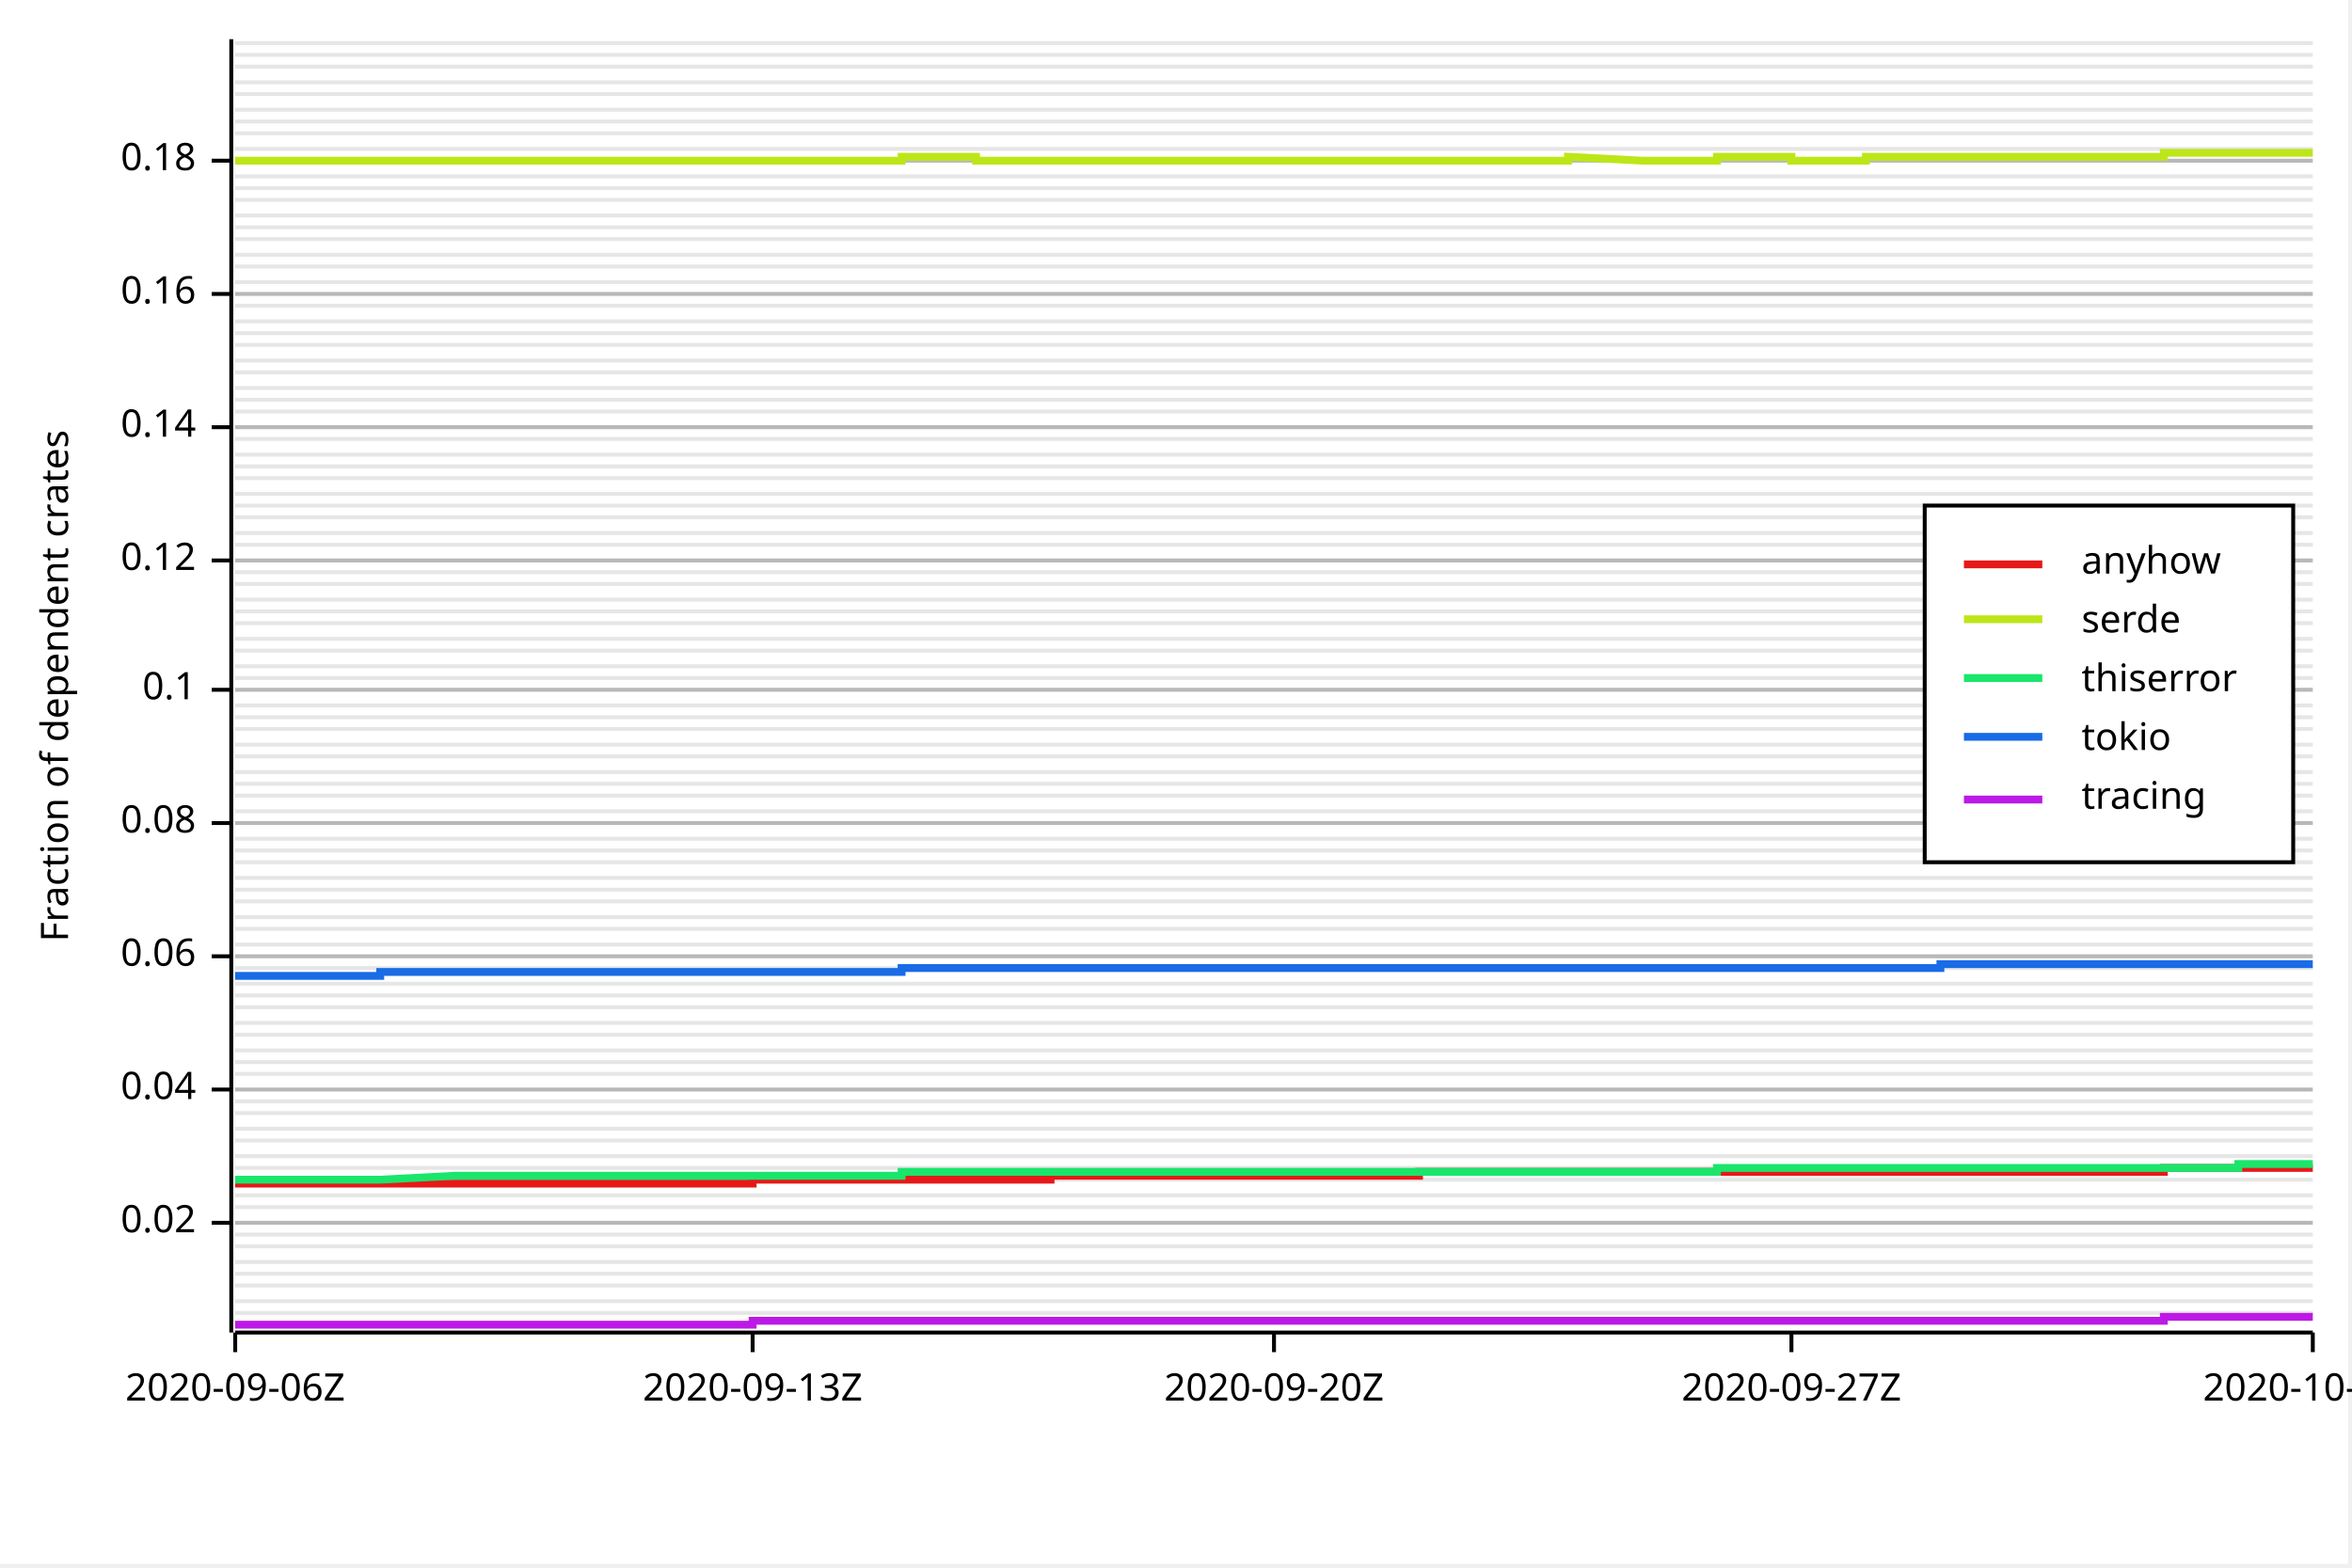
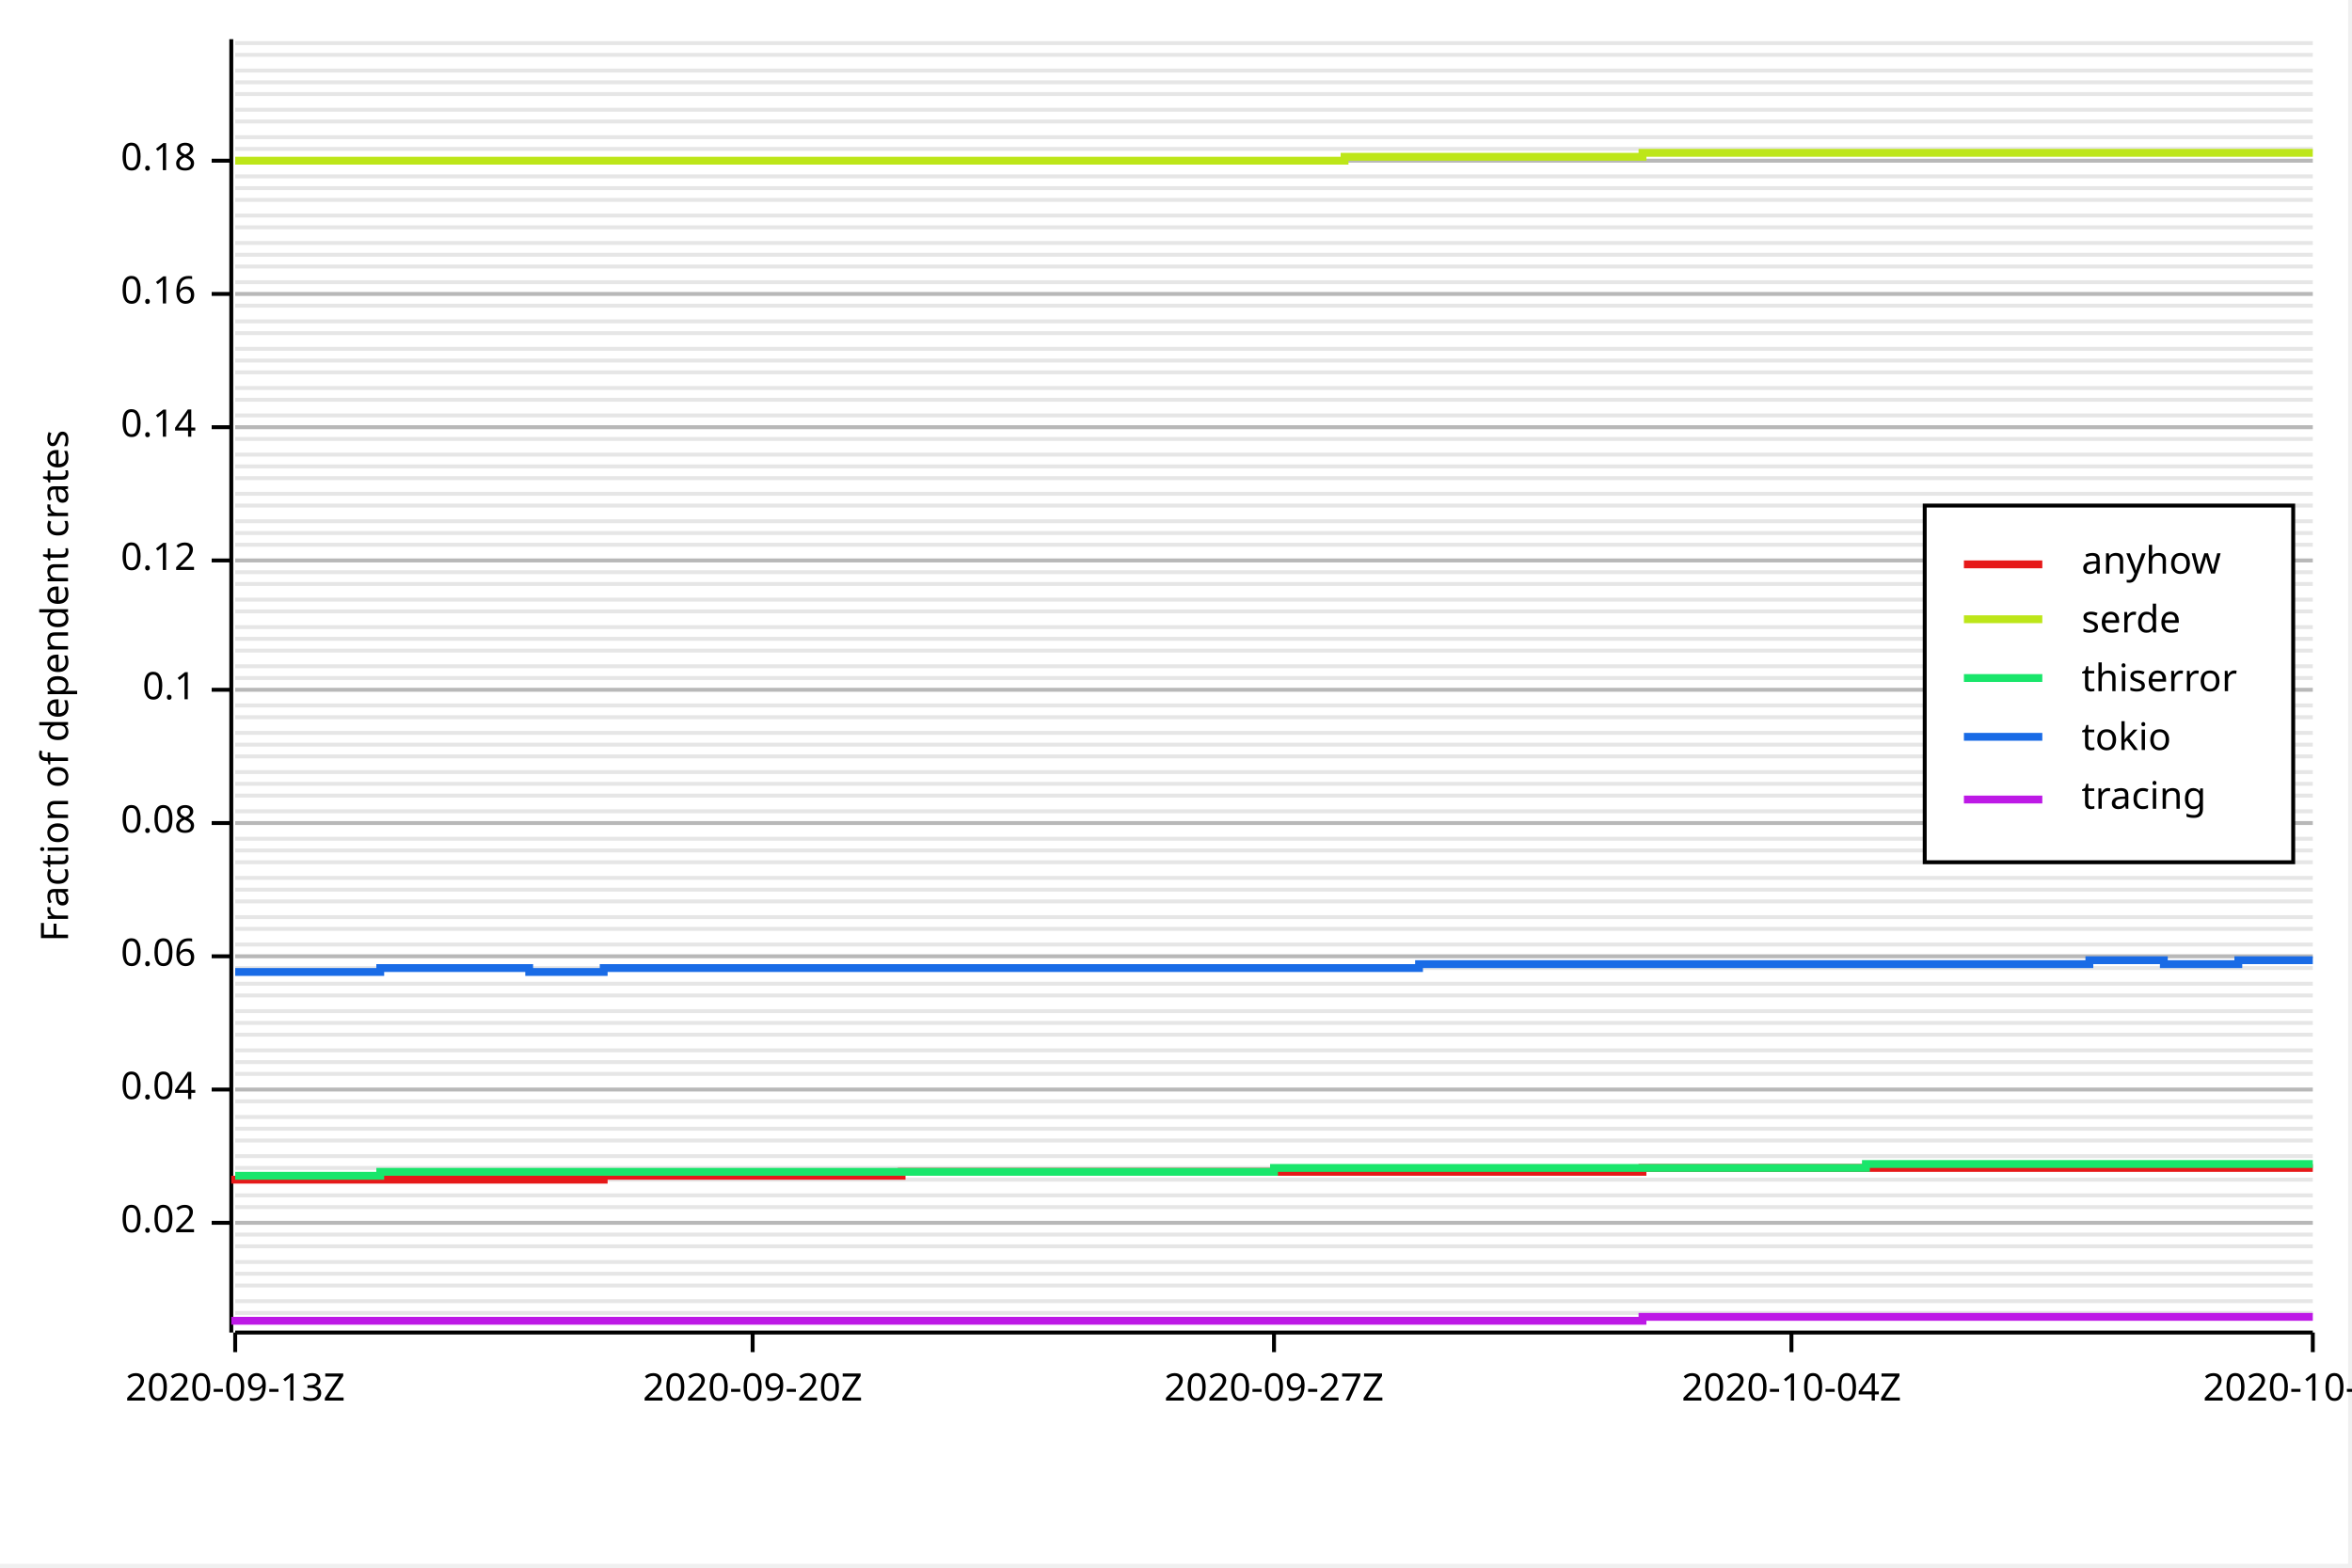
<svg xmlns="http://www.w3.org/2000/svg" width="600" height="400">
  <rect x="0" y="0" width="599" height="399" opacity="1" fill="#FFFFFF" stroke="none" />
  <line opacity="0.1" stroke="#000000" stroke-width="1" x1="60" y1="335" x2="590" y2="335" />
  <line opacity="0.1" stroke="#000000" stroke-width="1" x1="60" y1="332" x2="590" y2="332" />
  <line opacity="0.1" stroke="#000000" stroke-width="1" x1="60" y1="328" x2="590" y2="328" />
  <line opacity="0.1" stroke="#000000" stroke-width="1" x1="60" y1="325" x2="590" y2="325" />
  <line opacity="0.1" stroke="#000000" stroke-width="1" x1="60" y1="322" x2="590" y2="322" />
  <line opacity="0.1" stroke="#000000" stroke-width="1" x1="60" y1="318" x2="590" y2="318" />
  <line opacity="0.1" stroke="#000000" stroke-width="1" x1="60" y1="315" x2="590" y2="315" />
  <line opacity="0.1" stroke="#000000" stroke-width="1" x1="60" y1="312" x2="590" y2="312" />
  <line opacity="0.1" stroke="#000000" stroke-width="1" x1="60" y1="308" x2="590" y2="308" />
  <line opacity="0.1" stroke="#000000" stroke-width="1" x1="60" y1="305" x2="590" y2="305" />
  <line opacity="0.1" stroke="#000000" stroke-width="1" x1="60" y1="301" x2="590" y2="301" />
  <line opacity="0.1" stroke="#000000" stroke-width="1" x1="60" y1="298" x2="590" y2="298" />
  <line opacity="0.1" stroke="#000000" stroke-width="1" x1="60" y1="295" x2="590" y2="295" />
  <line opacity="0.1" stroke="#000000" stroke-width="1" x1="60" y1="291" x2="590" y2="291" />
  <line opacity="0.1" stroke="#000000" stroke-width="1" x1="60" y1="288" x2="590" y2="288" />
-   <line opacity="0.1" stroke="#000000" stroke-width="1" x1="60" y1="284" x2="590" y2="284" />
+   <line opacity="0.1" stroke="#000000" stroke-width="1" x1="60" y1="285" x2="590" y2="285" />
  <line opacity="0.1" stroke="#000000" stroke-width="1" x1="60" y1="281" x2="590" y2="281" />
  <line opacity="0.1" stroke="#000000" stroke-width="1" x1="60" y1="278" x2="590" y2="278" />
  <line opacity="0.1" stroke="#000000" stroke-width="1" x1="60" y1="274" x2="590" y2="274" />
  <line opacity="0.1" stroke="#000000" stroke-width="1" x1="60" y1="271" x2="590" y2="271" />
  <line opacity="0.1" stroke="#000000" stroke-width="1" x1="60" y1="268" x2="590" y2="268" />
  <line opacity="0.1" stroke="#000000" stroke-width="1" x1="60" y1="264" x2="590" y2="264" />
  <line opacity="0.1" stroke="#000000" stroke-width="1" x1="60" y1="261" x2="590" y2="261" />
-   <line opacity="0.1" stroke="#000000" stroke-width="1" x1="60" y1="257" x2="590" y2="257" />
+   <line opacity="0.1" stroke="#000000" stroke-width="1" x1="60" y1="258" x2="590" y2="258" />
  <line opacity="0.1" stroke="#000000" stroke-width="1" x1="60" y1="254" x2="590" y2="254" />
  <line opacity="0.1" stroke="#000000" stroke-width="1" x1="60" y1="251" x2="590" y2="251" />
  <line opacity="0.1" stroke="#000000" stroke-width="1" x1="60" y1="247" x2="590" y2="247" />
  <line opacity="0.1" stroke="#000000" stroke-width="1" x1="60" y1="244" x2="590" y2="244" />
  <line opacity="0.1" stroke="#000000" stroke-width="1" x1="60" y1="241" x2="590" y2="241" />
  <line opacity="0.1" stroke="#000000" stroke-width="1" x1="60" y1="237" x2="590" y2="237" />
  <line opacity="0.1" stroke="#000000" stroke-width="1" x1="60" y1="234" x2="590" y2="234" />
  <line opacity="0.1" stroke="#000000" stroke-width="1" x1="60" y1="230" x2="590" y2="230" />
  <line opacity="0.1" stroke="#000000" stroke-width="1" x1="60" y1="227" x2="590" y2="227" />
  <line opacity="0.1" stroke="#000000" stroke-width="1" x1="60" y1="224" x2="590" y2="224" />
  <line opacity="0.1" stroke="#000000" stroke-width="1" x1="60" y1="220" x2="590" y2="220" />
  <line opacity="0.1" stroke="#000000" stroke-width="1" x1="60" y1="217" x2="590" y2="217" />
  <line opacity="0.1" stroke="#000000" stroke-width="1" x1="60" y1="214" x2="590" y2="214" />
  <line opacity="0.1" stroke="#000000" stroke-width="1" x1="60" y1="210" x2="590" y2="210" />
  <line opacity="0.1" stroke="#000000" stroke-width="1" x1="60" y1="207" x2="590" y2="207" />
  <line opacity="0.1" stroke="#000000" stroke-width="1" x1="60" y1="203" x2="590" y2="203" />
  <line opacity="0.1" stroke="#000000" stroke-width="1" x1="60" y1="200" x2="590" y2="200" />
  <line opacity="0.1" stroke="#000000" stroke-width="1" x1="60" y1="197" x2="590" y2="197" />
  <line opacity="0.1" stroke="#000000" stroke-width="1" x1="60" y1="193" x2="590" y2="193" />
  <line opacity="0.1" stroke="#000000" stroke-width="1" x1="60" y1="190" x2="590" y2="190" />
-   <line opacity="0.1" stroke="#000000" stroke-width="1" x1="60" y1="186" x2="590" y2="186" />
+   <line opacity="0.1" stroke="#000000" stroke-width="1" x1="60" y1="187" x2="590" y2="187" />
  <line opacity="0.1" stroke="#000000" stroke-width="1" x1="60" y1="183" x2="590" y2="183" />
  <line opacity="0.1" stroke="#000000" stroke-width="1" x1="60" y1="180" x2="590" y2="180" />
  <line opacity="0.1" stroke="#000000" stroke-width="1" x1="60" y1="176" x2="590" y2="176" />
  <line opacity="0.1" stroke="#000000" stroke-width="1" x1="60" y1="173" x2="590" y2="173" />
  <line opacity="0.1" stroke="#000000" stroke-width="1" x1="60" y1="170" x2="590" y2="170" />
  <line opacity="0.1" stroke="#000000" stroke-width="1" x1="60" y1="166" x2="590" y2="166" />
  <line opacity="0.1" stroke="#000000" stroke-width="1" x1="60" y1="163" x2="590" y2="163" />
-   <line opacity="0.1" stroke="#000000" stroke-width="1" x1="60" y1="159" x2="590" y2="159" />
+   <line opacity="0.1" stroke="#000000" stroke-width="1" x1="60" y1="160" x2="590" y2="160" />
  <line opacity="0.1" stroke="#000000" stroke-width="1" x1="60" y1="156" x2="590" y2="156" />
  <line opacity="0.1" stroke="#000000" stroke-width="1" x1="60" y1="153" x2="590" y2="153" />
  <line opacity="0.1" stroke="#000000" stroke-width="1" x1="60" y1="149" x2="590" y2="149" />
  <line opacity="0.1" stroke="#000000" stroke-width="1" x1="60" y1="146" x2="590" y2="146" />
  <line opacity="0.1" stroke="#000000" stroke-width="1" x1="60" y1="143" x2="590" y2="143" />
  <line opacity="0.1" stroke="#000000" stroke-width="1" x1="60" y1="139" x2="590" y2="139" />
  <line opacity="0.1" stroke="#000000" stroke-width="1" x1="60" y1="136" x2="590" y2="136" />
-   <line opacity="0.1" stroke="#000000" stroke-width="1" x1="60" y1="132" x2="590" y2="132" />
+   <line opacity="0.1" stroke="#000000" stroke-width="1" x1="60" y1="133" x2="590" y2="133" />
  <line opacity="0.1" stroke="#000000" stroke-width="1" x1="60" y1="129" x2="590" y2="129" />
  <line opacity="0.1" stroke="#000000" stroke-width="1" x1="60" y1="126" x2="590" y2="126" />
  <line opacity="0.1" stroke="#000000" stroke-width="1" x1="60" y1="122" x2="590" y2="122" />
  <line opacity="0.1" stroke="#000000" stroke-width="1" x1="60" y1="119" x2="590" y2="119" />
  <line opacity="0.1" stroke="#000000" stroke-width="1" x1="60" y1="116" x2="590" y2="116" />
  <line opacity="0.1" stroke="#000000" stroke-width="1" x1="60" y1="112" x2="590" y2="112" />
  <line opacity="0.1" stroke="#000000" stroke-width="1" x1="60" y1="109" x2="590" y2="109" />
-   <line opacity="0.1" stroke="#000000" stroke-width="1" x1="60" y1="105" x2="590" y2="105" />
+   <line opacity="0.1" stroke="#000000" stroke-width="1" x1="60" y1="106" x2="590" y2="106" />
  <line opacity="0.1" stroke="#000000" stroke-width="1" x1="60" y1="102" x2="590" y2="102" />
  <line opacity="0.1" stroke="#000000" stroke-width="1" x1="60" y1="99" x2="590" y2="99" />
  <line opacity="0.1" stroke="#000000" stroke-width="1" x1="60" y1="95" x2="590" y2="95" />
  <line opacity="0.1" stroke="#000000" stroke-width="1" x1="60" y1="92" x2="590" y2="92" />
-   <line opacity="0.1" stroke="#000000" stroke-width="1" x1="60" y1="88" x2="590" y2="88" />
+   <line opacity="0.1" stroke="#000000" stroke-width="1" x1="60" y1="89" x2="590" y2="89" />
  <line opacity="0.1" stroke="#000000" stroke-width="1" x1="60" y1="85" x2="590" y2="85" />
  <line opacity="0.1" stroke="#000000" stroke-width="1" x1="60" y1="82" x2="590" y2="82" />
  <line opacity="0.1" stroke="#000000" stroke-width="1" x1="60" y1="78" x2="590" y2="78" />
  <line opacity="0.1" stroke="#000000" stroke-width="1" x1="60" y1="75" x2="590" y2="75" />
  <line opacity="0.1" stroke="#000000" stroke-width="1" x1="60" y1="72" x2="590" y2="72" />
  <line opacity="0.1" stroke="#000000" stroke-width="1" x1="60" y1="68" x2="590" y2="68" />
  <line opacity="0.1" stroke="#000000" stroke-width="1" x1="60" y1="65" x2="590" y2="65" />
-   <line opacity="0.1" stroke="#000000" stroke-width="1" x1="60" y1="61" x2="590" y2="61" />
+   <line opacity="0.1" stroke="#000000" stroke-width="1" x1="60" y1="62" x2="590" y2="62" />
  <line opacity="0.1" stroke="#000000" stroke-width="1" x1="60" y1="58" x2="590" y2="58" />
  <line opacity="0.1" stroke="#000000" stroke-width="1" x1="60" y1="55" x2="590" y2="55" />
  <line opacity="0.1" stroke="#000000" stroke-width="1" x1="60" y1="51" x2="590" y2="51" />
  <line opacity="0.1" stroke="#000000" stroke-width="1" x1="60" y1="48" x2="590" y2="48" />
  <line opacity="0.1" stroke="#000000" stroke-width="1" x1="60" y1="45" x2="590" y2="45" />
  <line opacity="0.1" stroke="#000000" stroke-width="1" x1="60" y1="41" x2="590" y2="41" />
  <line opacity="0.1" stroke="#000000" stroke-width="1" x1="60" y1="38" x2="590" y2="38" />
-   <line opacity="0.1" stroke="#000000" stroke-width="1" x1="60" y1="34" x2="590" y2="34" />
+   <line opacity="0.1" stroke="#000000" stroke-width="1" x1="60" y1="35" x2="590" y2="35" />
  <line opacity="0.1" stroke="#000000" stroke-width="1" x1="60" y1="31" x2="590" y2="31" />
  <line opacity="0.1" stroke="#000000" stroke-width="1" x1="60" y1="28" x2="590" y2="28" />
  <line opacity="0.1" stroke="#000000" stroke-width="1" x1="60" y1="24" x2="590" y2="24" />
  <line opacity="0.1" stroke="#000000" stroke-width="1" x1="60" y1="21" x2="590" y2="21" />
-   <line opacity="0.1" stroke="#000000" stroke-width="1" x1="60" y1="17" x2="590" y2="17" />
+   <line opacity="0.1" stroke="#000000" stroke-width="1" x1="60" y1="18" x2="590" y2="18" />
  <line opacity="0.1" stroke="#000000" stroke-width="1" x1="60" y1="14" x2="590" y2="14" />
  <line opacity="0.1" stroke="#000000" stroke-width="1" x1="60" y1="11" x2="590" y2="11" />
  <text x="10" y="175" dy="0.76em" text-anchor="middle" font-family="sans-serif" font-size="9.677" opacity="1" fill="#000000" transform="rotate(270, 10, 175)">
Fraction of dependent crates
</text>
  <line opacity="0.2" stroke="#000000" stroke-width="1" x1="60" y1="312" x2="590" y2="312" />
  <line opacity="0.2" stroke="#000000" stroke-width="1" x1="60" y1="278" x2="590" y2="278" />
  <line opacity="0.2" stroke="#000000" stroke-width="1" x1="60" y1="244" x2="590" y2="244" />
  <line opacity="0.2" stroke="#000000" stroke-width="1" x1="60" y1="210" x2="590" y2="210" />
  <line opacity="0.2" stroke="#000000" stroke-width="1" x1="60" y1="176" x2="590" y2="176" />
  <line opacity="0.2" stroke="#000000" stroke-width="1" x1="60" y1="143" x2="590" y2="143" />
  <line opacity="0.2" stroke="#000000" stroke-width="1" x1="60" y1="109" x2="590" y2="109" />
  <line opacity="0.2" stroke="#000000" stroke-width="1" x1="60" y1="75" x2="590" y2="75" />
  <line opacity="0.2" stroke="#000000" stroke-width="1" x1="60" y1="41" x2="590" y2="41" />
  <polyline fill="none" opacity="1" stroke="#000000" stroke-width="1" points="59,10 59,340 " />
  <text x="50" y="312" dy="0.5ex" text-anchor="end" font-family="sans-serif" font-size="9.677" opacity="1" fill="#000000">
0.02
</text>
  <polyline fill="none" opacity="1" stroke="#000000" stroke-width="1" points="54,312 59,312 " />
  <text x="50" y="278" dy="0.5ex" text-anchor="end" font-family="sans-serif" font-size="9.677" opacity="1" fill="#000000">
0.04
</text>
  <polyline fill="none" opacity="1" stroke="#000000" stroke-width="1" points="54,278 59,278 " />
  <text x="50" y="244" dy="0.5ex" text-anchor="end" font-family="sans-serif" font-size="9.677" opacity="1" fill="#000000">
0.06
</text>
  <polyline fill="none" opacity="1" stroke="#000000" stroke-width="1" points="54,244 59,244 " />
  <text x="50" y="210" dy="0.5ex" text-anchor="end" font-family="sans-serif" font-size="9.677" opacity="1" fill="#000000">
0.08
</text>
  <polyline fill="none" opacity="1" stroke="#000000" stroke-width="1" points="54,210 59,210 " />
  <text x="50" y="176" dy="0.5ex" text-anchor="end" font-family="sans-serif" font-size="9.677" opacity="1" fill="#000000">
0.1
</text>
  <polyline fill="none" opacity="1" stroke="#000000" stroke-width="1" points="54,176 59,176 " />
  <text x="50" y="143" dy="0.5ex" text-anchor="end" font-family="sans-serif" font-size="9.677" opacity="1" fill="#000000">
0.12
</text>
  <polyline fill="none" opacity="1" stroke="#000000" stroke-width="1" points="54,143 59,143 " />
  <text x="50" y="109" dy="0.5ex" text-anchor="end" font-family="sans-serif" font-size="9.677" opacity="1" fill="#000000">
0.14
</text>
  <polyline fill="none" opacity="1" stroke="#000000" stroke-width="1" points="54,109 59,109 " />
  <text x="50" y="75" dy="0.5ex" text-anchor="end" font-family="sans-serif" font-size="9.677" opacity="1" fill="#000000">
0.16
</text>
  <polyline fill="none" opacity="1" stroke="#000000" stroke-width="1" points="54,75 59,75 " />
  <text x="50" y="41" dy="0.5ex" text-anchor="end" font-family="sans-serif" font-size="9.677" opacity="1" fill="#000000">
0.18
</text>
  <polyline fill="none" opacity="1" stroke="#000000" stroke-width="1" points="54,41 59,41 " />
  <polyline fill="none" opacity="1" stroke="#000000" stroke-width="1" points="60,340 590,340 " />
  <text x="60" y="350" dy="0.76em" text-anchor="middle" font-family="sans-serif" font-size="9.677" opacity="1" fill="#000000">
- 2020-09-06Z
+ 2020-09-13Z
</text>
  <polyline fill="none" opacity="1" stroke="#000000" stroke-width="1" points="60,340 60,345 " />
  <text x="192" y="350" dy="0.76em" text-anchor="middle" font-family="sans-serif" font-size="9.677" opacity="1" fill="#000000">
- 2020-09-13Z
+ 2020-09-20Z
</text>
  <polyline fill="none" opacity="1" stroke="#000000" stroke-width="1" points="192,340 192,345 " />
  <text x="325" y="350" dy="0.76em" text-anchor="middle" font-family="sans-serif" font-size="9.677" opacity="1" fill="#000000">
- 2020-09-20Z
+ 2020-09-27Z
</text>
  <polyline fill="none" opacity="1" stroke="#000000" stroke-width="1" points="325,340 325,345 " />
  <text x="457" y="350" dy="0.76em" text-anchor="middle" font-family="sans-serif" font-size="9.677" opacity="1" fill="#000000">
- 2020-09-27Z
+ 2020-10-04Z
</text>
  <polyline fill="none" opacity="1" stroke="#000000" stroke-width="1" points="457,340 457,345 " />
  <text x="590" y="350" dy="0.76em" text-anchor="middle" font-family="sans-serif" font-size="9.677" opacity="1" fill="#000000">
- 2020-10-04Z
+ 2020-10-11Z
</text>
  <polyline fill="none" opacity="1" stroke="#000000" stroke-width="1" points="590,340 590,345 " />
-   <polyline fill="none" opacity="1" stroke="#E61919" stroke-width="2" points="60,302 78,302 78,302 97,302 97,302 116,302 135,302 135,302 154,302 154,302 173,302 173,302 192,302 192,301 211,301 211,301 230,301 230,301 249,301 249,301 268,301 268,300 287,300 287,300 306,300 306,300 325,300 343,300 343,300 362,300 362,299 381,299 381,299 400,299 400,299 419,299 419,299 438,299 438,299 457,299 457,299 476,299 476,299 495,299 495,299 514,299 514,299 533,299 533,299 552,299 552,298 571,298 571,298 590,298 " />
-   <polyline fill="none" opacity="1" stroke="#BDE619" stroke-width="2" points="60,41 78,41 78,41 97,41 97,41 116,41 135,41 135,41 154,41 154,41 173,41 173,41 192,41 192,41 211,41 211,41 230,41 230,40 249,40 249,41 268,41 268,41 287,41 287,41 306,41 306,41 325,41 343,41 343,41 362,41 362,41 381,41 381,41 400,41 400,40 419,41 419,41 438,41 438,40 457,40 457,41 476,41 476,40 495,40 495,40 514,40 514,40 533,40 533,40 552,40 552,39 571,39 571,39 590,39 " />
-   <polyline fill="none" opacity="1" stroke="#19E66B" stroke-width="2" points="60,301 78,301 78,301 97,301 97,301 116,300 135,300 135,300 154,300 154,300 173,300 173,300 192,300 192,300 211,300 211,300 230,300 230,299 249,299 249,299 268,299 268,299 287,299 287,299 306,299 306,299 325,299 343,299 343,299 362,299 362,299 381,299 381,299 400,299 400,299 419,299 419,299 438,299 438,298 457,298 457,298 476,298 476,298 495,298 495,298 514,298 514,298 533,298 533,298 552,298 552,298 571,298 571,297 590,297 " />
-   <polyline fill="none" opacity="1" stroke="#196BE6" stroke-width="2" points="60,249 78,249 78,249 97,249 97,248 116,248 135,248 135,248 154,248 154,248 173,248 173,248 192,248 192,248 211,248 211,248 230,248 230,247 249,247 249,247 268,247 268,247 287,247 287,247 306,247 306,247 325,247 343,247 343,247 362,247 362,247 381,247 381,247 400,247 400,247 419,247 419,247 438,247 438,247 457,247 457,247 476,247 476,247 495,247 495,246 514,246 514,246 533,246 533,246 552,246 552,246 571,246 571,246 590,246 " />
-   <polyline fill="none" opacity="1" stroke="#BD19E6" stroke-width="2" points="60,338 78,338 78,338 97,338 97,338 116,338 135,338 135,338 154,338 154,338 173,338 173,338 192,338 192,337 211,337 211,337 230,337 230,337 249,337 249,337 268,337 268,337 287,337 287,337 306,337 306,337 325,337 343,337 343,337 362,337 362,337 381,337 381,337 400,337 400,337 419,337 419,337 438,337 438,337 457,337 457,337 476,337 476,337 495,337 495,337 514,337 514,337 533,337 533,337 552,337 552,336 571,336 571,336 590,336 " />
+   <polyline fill="none" opacity="1" stroke="#E61919" stroke-width="2" points="60,302 60,301 78,301 78,301 97,301 97,301 116,301 116,301 135,301 135,301 154,301 154,300 173,300 173,300 192,300 211,300 211,300 230,300 230,299 249,299 249,299 268,299 268,299 287,299 287,299 306,299 306,299 325,299 325,299 343,299 343,299 362,299 362,299 381,299 381,299 400,299 400,299 419,299 419,298 438,298 438,298 457,298 457,298 476,298 476,298 495,298 495,298 514,298 514,298 533,298 533,298 552,298 552,298 571,298 571,298 590,298 " />
+   <polyline fill="none" opacity="1" stroke="#BDE619" stroke-width="2" points="60,41 60,41 78,41 78,41 97,41 97,41 116,41 116,41 135,41 135,41 154,41 154,41 173,41 173,41 192,41 211,41 211,41 230,41 230,41 249,41 249,41 268,41 268,41 287,41 287,41 306,41 306,41 325,41 325,41 343,41 343,40 362,40 362,40 381,40 381,40 400,40 400,40 419,40 419,39 438,39 438,39 457,39 457,39 476,39 476,39 495,39 495,39 514,39 514,39 533,39 533,39 552,39 552,39 571,39 571,39 590,39 " />
+   <polyline fill="none" opacity="1" stroke="#19E66B" stroke-width="2" points="60,300 60,300 78,300 78,300 97,300 97,299 116,299 116,299 135,299 135,299 154,299 154,299 173,299 173,299 192,299 211,299 211,299 230,299 230,299 249,299 249,299 268,299 268,299 287,299 287,299 306,299 306,299 325,299 325,298 343,298 343,298 362,298 362,298 381,298 381,298 400,298 400,298 419,298 419,298 438,298 438,298 457,298 457,298 476,298 476,297 495,297 495,297 514,297 514,297 533,297 533,297 552,297 552,297 571,297 571,297 590,297 " />
+   <polyline fill="none" opacity="1" stroke="#196BE6" stroke-width="2" points="60,248 60,248 78,248 78,248 97,248 97,247 116,247 116,247 135,247 135,248 154,248 154,247 173,247 173,247 192,247 211,247 211,247 230,247 230,247 249,247 249,247 268,247 268,247 287,247 287,247 306,247 306,247 325,247 325,247 343,247 343,247 362,247 362,246 381,246 381,246 400,246 400,246 419,246 419,246 438,246 438,246 457,246 457,246 476,246 476,246 495,246 495,246 514,246 514,246 533,246 533,245 552,245 552,246 571,246 571,245 590,245 " />
+   <polyline fill="none" opacity="1" stroke="#BD19E6" stroke-width="2" points="60,338 60,337 78,337 78,337 97,337 97,337 116,337 116,337 135,337 135,337 154,337 154,337 173,337 173,337 192,337 211,337 211,337 230,337 230,337 249,337 249,337 268,337 268,337 287,337 287,337 306,337 306,337 325,337 325,337 343,337 343,337 362,337 362,337 381,337 381,337 400,337 400,337 419,337 419,336 438,336 438,336 457,336 457,336 476,336 476,336 495,336 495,336 514,336 514,336 533,336 533,336 552,336 552,336 571,336 571,336 590,336 " />
  <rect x="491" y="129" width="94" height="91" opacity="1" fill="#FFFFFF" stroke="none" />
  <rect x="491" y="129" width="94" height="91" opacity="1" fill="none" stroke="#000000" />
  <text x="531" y="139" dy="0.76em" text-anchor="start" font-family="sans-serif" font-size="9.677" opacity="1" fill="#000000">
anyhow
</text>
  <text x="531" y="154" dy="0.76em" text-anchor="start" font-family="sans-serif" font-size="9.677" opacity="1" fill="#000000">
serde
</text>
  <text x="531" y="169" dy="0.76em" text-anchor="start" font-family="sans-serif" font-size="9.677" opacity="1" fill="#000000">
thiserror
</text>
  <text x="531" y="184" dy="0.76em" text-anchor="start" font-family="sans-serif" font-size="9.677" opacity="1" fill="#000000">
tokio
</text>
  <text x="531" y="199" dy="0.76em" text-anchor="start" font-family="sans-serif" font-size="9.677" opacity="1" fill="#000000">
tracing
</text>
  <polyline fill="none" opacity="1" stroke="#E61919" stroke-width="2" points="501,144 521,144 " />
  <polyline fill="none" opacity="1" stroke="#BDE619" stroke-width="2" points="501,158 521,158 " />
  <polyline fill="none" opacity="1" stroke="#19E66B" stroke-width="2" points="501,173 521,173 " />
  <polyline fill="none" opacity="1" stroke="#196BE6" stroke-width="2" points="501,188 521,188 " />
  <polyline fill="none" opacity="1" stroke="#BD19E6" stroke-width="2" points="501,204 521,204 " />
</svg>
